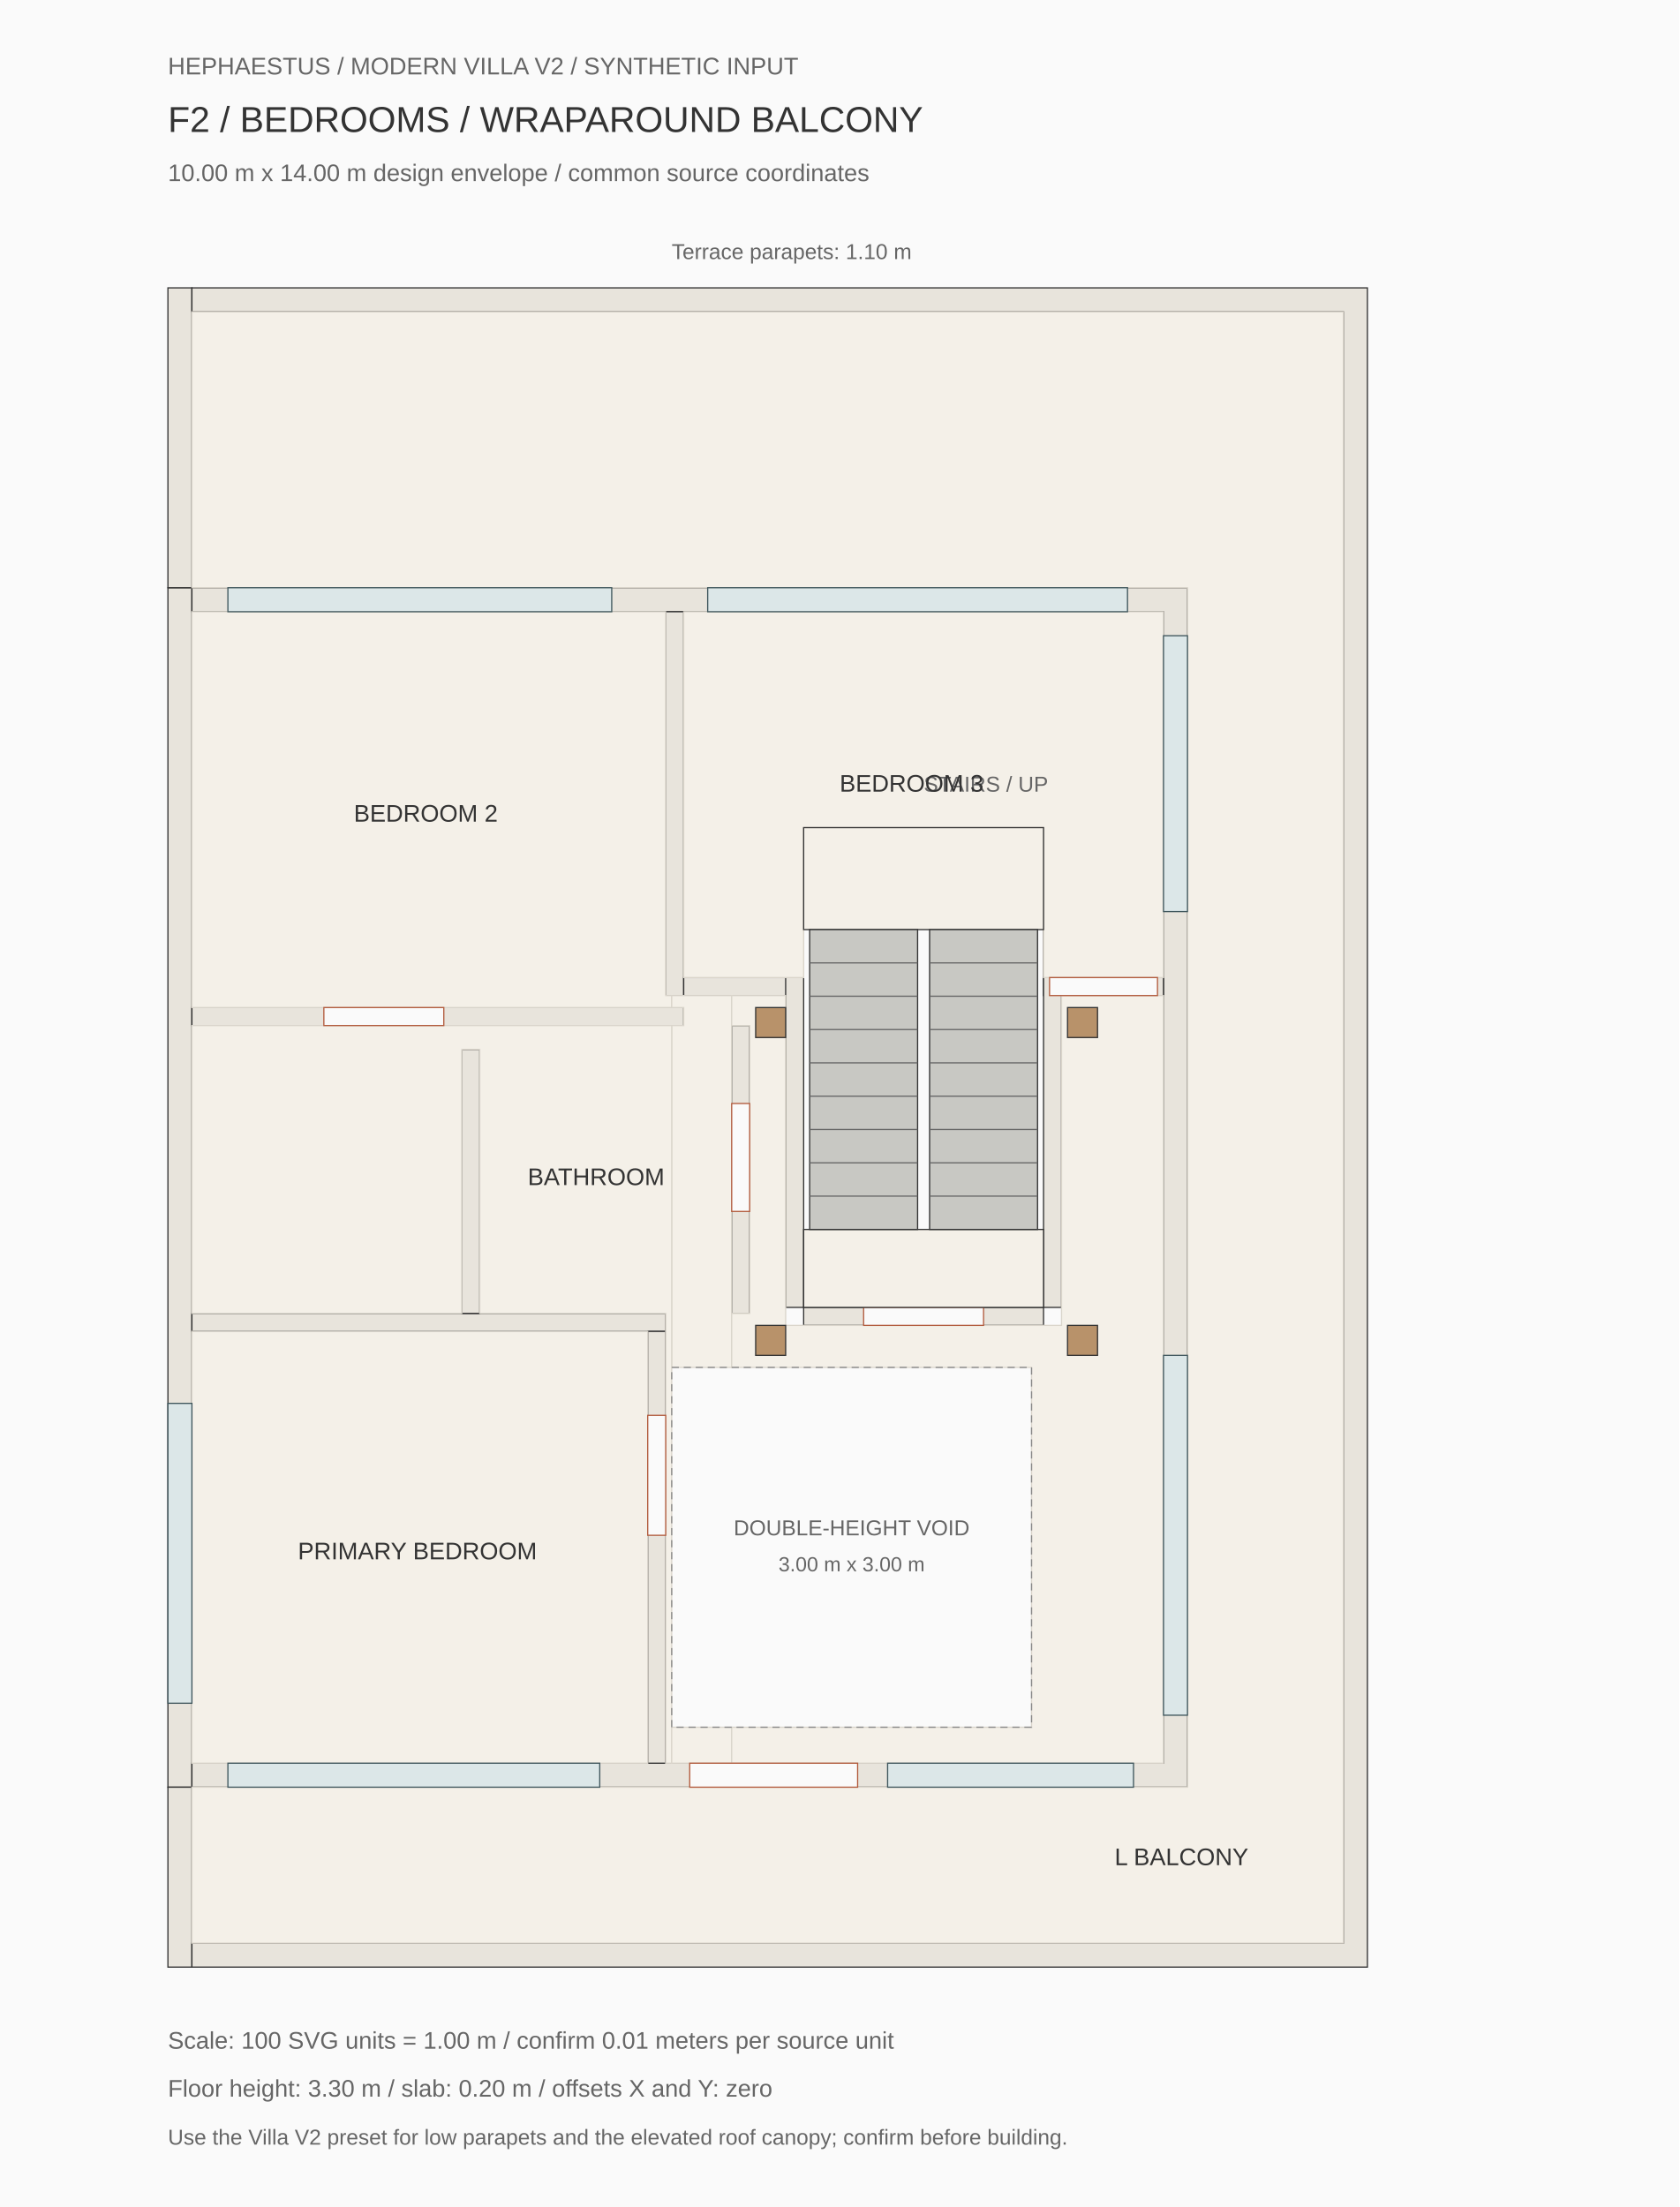
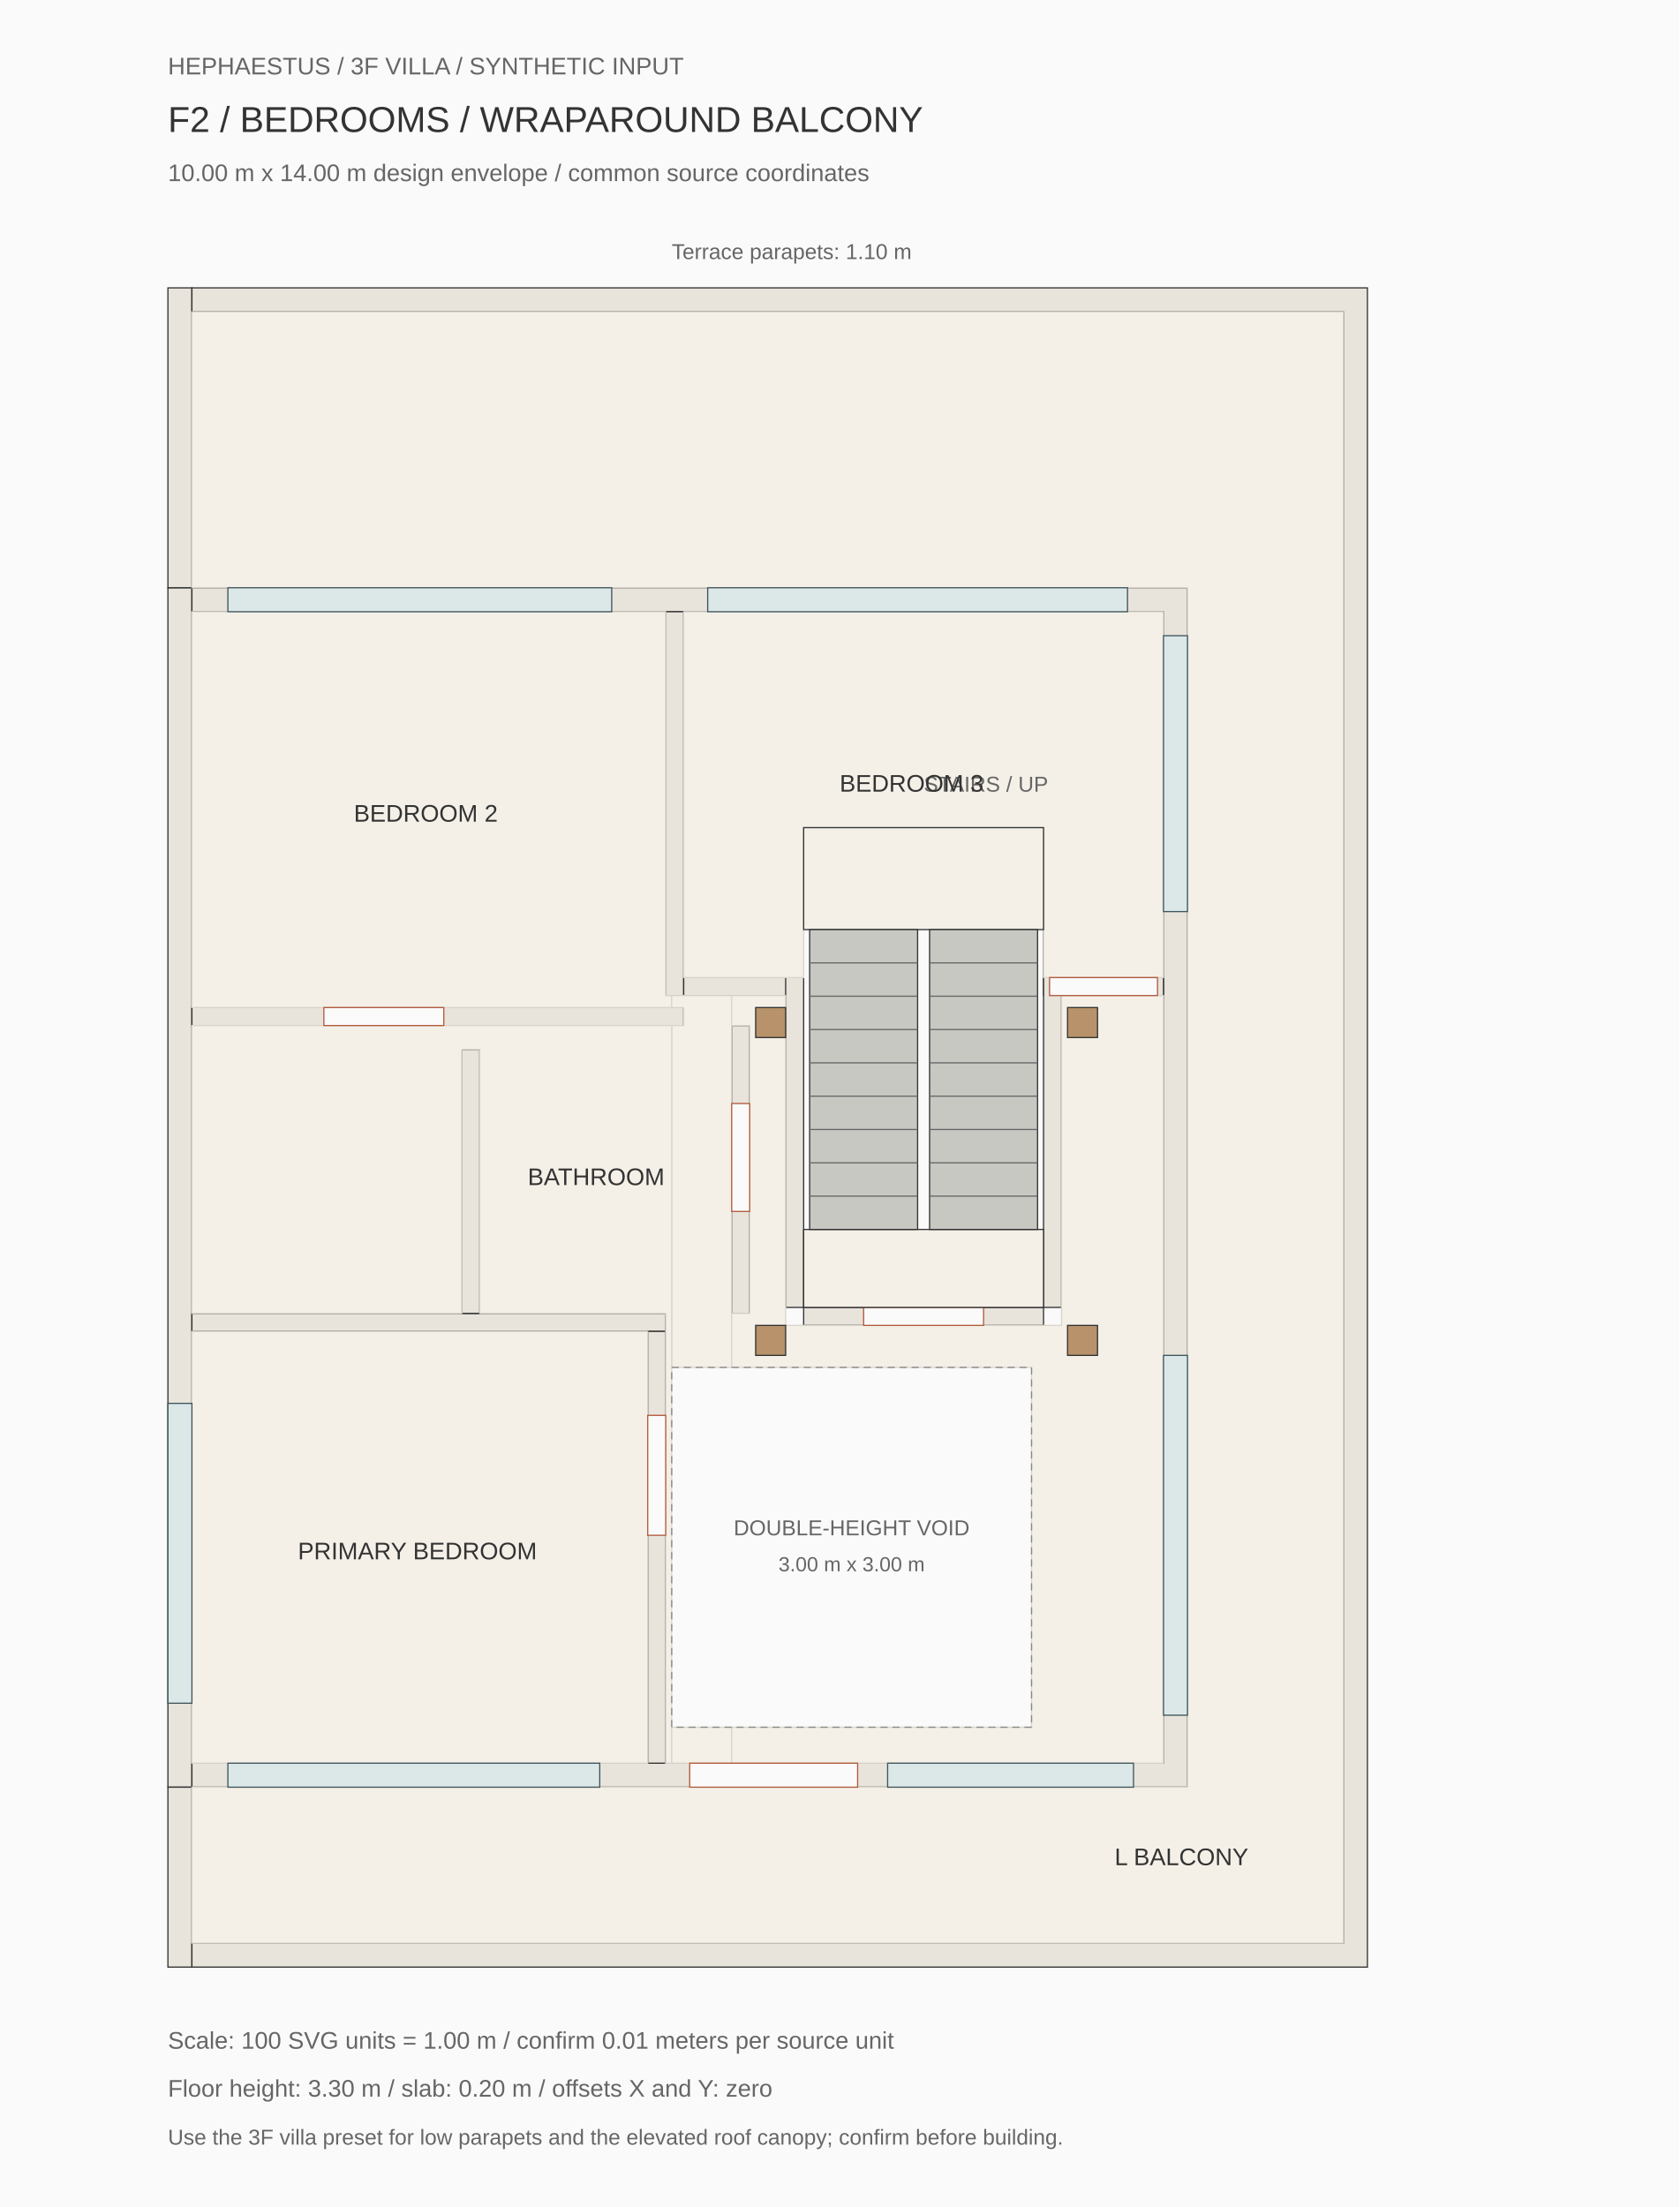
<svg xmlns="http://www.w3.org/2000/svg" width="1400" height="1840" viewBox="0 0 1400 1840">
  <rect width="1400" height="1840" fill="#fafafa" />
-   <text x="140" y="62" fill="#666" font-family="Arial, sans-serif" font-size="20" text-anchor="start">HEPHAESTUS / MODERN VILLA V2 / SYNTHETIC INPUT</text>
+   <text x="140" y="62" fill="#666" font-family="Arial, sans-serif" font-size="20" text-anchor="start">HEPHAESTUS / 3F VILLA / SYNTHETIC INPUT</text>
  <text x="140" y="110" fill="#333" font-family="Arial, sans-serif" font-size="30" text-anchor="start">F2 / BEDROOMS / WRAPAROUND BALCONY</text>
  <text x="140" y="151" fill="#666" font-family="Arial, sans-serif" font-size="20" text-anchor="start">10.00 m x 14.00 m design envelope / common source coordinates</text>
  <g id="Floor-2" class="Floorplan" transform="translate(140 240)">
    <g id="F2-facade-1" class="Wall Facade">
      <polygon points="0.000,250.000 0.000,1250.000 20.000,1250.000 20.000,1230.000 20.000,270.000 20.000,250.000" fill="#e8e4dc" stroke="#333" stroke-width="1" />
    </g>
    <g id="F2-facade-2" class="Wall Facade">
      <polygon points="20.000,1250.000 850.000,1250.000 850.000,250.000 20.000,250.000 20.000,270.000 830.000,270.000 830.000,1230.000 20.000,1230.000" fill="#e8e4dc" stroke="#333" stroke-width="1" />
    </g>
    <g id="F2-bedroom-divider" class="Wall Partition">
      <polygon points="415.000,590.000 430.000,590.000 430.000,270.000 415.000,270.000" fill="#e8e4dc" stroke="#333" stroke-width="1" />
    </g>
    <g id="F2-bedroom-left-south" class="Wall Partition">
      <polygon points="430.000,615.000 430.000,600.000 20.000,600.000 20.000,615.000" fill="#e8e4dc" stroke="#333" stroke-width="1" />
    </g>
    <g id="F2-bedroom-right-south" class="Wall Partition">
      <polygon points="730.000,575.000 730.000,590.000 830.000,590.000 830.000,575.000" fill="#e8e4dc" stroke="#333" stroke-width="1" />
      <polygon points="430.000,575.000 430.000,590.000 530.000,590.000 530.000,575.000" fill="#e8e4dc" stroke="#333" stroke-width="1" />
    </g>
    <g id="F2-primary-north" class="Wall Partition">
      <polygon points="415.000,870.000 415.000,855.000 20.000,855.000 20.000,870.000" fill="#e8e4dc" stroke="#333" stroke-width="1" />
    </g>
    <g id="F2-primary-east" class="Wall Partition">
      <polygon points="415.000,870.000 400.000,870.000 400.000,1230.000 415.000,1230.000" fill="#e8e4dc" stroke="#333" stroke-width="1" />
    </g>
    <g id="F2-bath-west" class="Wall Partition">
      <polygon points="245.000,635.000 245.000,855.000 260.000,855.000 260.000,635.000" fill="#e8e4dc" stroke="#333" stroke-width="1" />
    </g>
    <g id="F2-bath-east" class="Wall Partition">
      <polygon points="470.000,615.000 470.000,855.000 485.000,855.000 485.000,615.000" fill="#e8e4dc" stroke="#333" stroke-width="1" />
    </g>
    <g id="F2-core-west" class="Wall Partition">
      <polygon points="530.000,435.000 530.000,850.000 515.000,850.000 515.000,435.000" fill="#e8e4dc" stroke="#333" stroke-width="1" />
    </g>
    <g id="F2-core-east" class="Wall Partition">
      <polygon points="745.000,435.000 745.000,850.000 730.000,850.000 730.000,435.000" fill="#e8e4dc" stroke="#333" stroke-width="1" />
    </g>
    <g id="F2-core-north" class="Wall Partition">
      <polygon points="730.000,435.000 730.000,450.000 530.000,450.000 530.000,435.000" fill="#e8e4dc" stroke="#333" stroke-width="1" />
    </g>
    <g id="F2-core-south" class="Wall Partition">
      <polygon points="530.000,850.000 530.000,865.000 730.000,865.000 730.000,850.000" fill="#e8e4dc" stroke="#333" stroke-width="1" />
    </g>
    <g id="F2-parapet-1" class="Wall Terrace_Parapet">
      <polygon points="0.000,250.000 20.000,250.000 20.000,20.000 20.000,0.000 0.000,0.000" fill="#e8e4dc" stroke="#333" stroke-width="1" />
      <polygon points="0.000,1400.000 20.000,1400.000 20.000,1380.000 20.000,1250.000 0.000,1250.000" fill="#e8e4dc" stroke="#333" stroke-width="1" />
    </g>
    <g id="F2-parapet-2" class="Wall Terrace_Parapet">
      <polygon points="1000.000,1400.000 1000.000,0.000 20.000,0.000 20.000,20.000 980.000,20.000 980.000,1380.000 20.000,1380.000 20.000,1400.000" fill="#e8e4dc" stroke="#333" stroke-width="1" />
    </g>
    <g id="F2-interior-slab-1" class="Space Interior">
      <polygon points="530.000,575.000 530.000,450.000 730.000,450.000 730.000,575.000 830.000,575.000 830.000,270.000 430.000,270.000 430.000,575.000" fill="#f4f0e8" stroke="#dad5cb" stroke-width="1" />
    </g>
    <g id="F2-interior-slab-2" class="Space Interior">
      <polygon points="20.000,600.000 420.000,600.000 420.000,590.000 415.000,590.000 415.000,270.000 20.000,270.000" fill="#f4f0e8" stroke="#dad5cb" stroke-width="1" />
    </g>
    <g id="F2-interior-slab-3" class="Space Interior">
      <polygon points="420.000,600.000 430.000,600.000 430.000,615.000 420.000,615.000 420.000,900.000 470.000,900.000 470.000,855.000 470.000,615.000 470.000,590.000 430.000,590.000 420.000,590.000" fill="#f4f0e8" stroke="#dad5cb" stroke-width="1" />
    </g>
    <g id="F2-interior-slab-4" class="Space Interior">
      <polygon points="420.000,615.000 20.000,615.000 20.000,855.000 245.000,855.000 245.000,635.000 260.000,635.000 260.000,855.000 415.000,855.000 415.000,870.000 415.000,1230.000 420.000,1230.000 420.000,1200.000 420.000,900.000" fill="#f4f0e8" stroke="#dad5cb" stroke-width="1" />
    </g>
    <g id="F2-interior-slab-5" class="Space Interior">
      <polygon points="420.000,1230.000 470.000,1230.000 470.000,1200.000 420.000,1200.000" fill="#f4f0e8" stroke="#dad5cb" stroke-width="1" />
    </g>
    <g id="F2-interior-slab-6" class="Space Interior">
      <polygon points="470.000,1230.000 830.000,1230.000 830.000,590.000 745.000,590.000 745.000,865.000 730.000,865.000 530.000,865.000 515.000,865.000 515.000,590.000 470.000,590.000 470.000,615.000 485.000,615.000 485.000,855.000 470.000,855.000 470.000,900.000 720.000,900.000 720.000,1200.000 470.000,1200.000" fill="#f4f0e8" stroke="#dad5cb" stroke-width="1" />
    </g>
    <g id="F2-interior-slab-7" class="Space Interior">
      <polygon points="400.000,1230.000 400.000,870.000 20.000,870.000 20.000,1230.000" fill="#f4f0e8" stroke="#dad5cb" stroke-width="1" />
    </g>
    <g id="F2-terrace-slab-1" class="Space Outdoor_Terrace">
      <polygon points="850.000,1250.000 20.000,1250.000 20.000,1380.000 980.000,1380.000 980.000,20.000 20.000,20.000 20.000,250.000 850.000,250.000" fill="#f4f0e8" stroke="#dad5cb" stroke-width="1" />
    </g>
    <g id="F2-core-post-1" class="Column Core_Post">
      <polygon points="515.000,600.000 515.000,625.000 490.000,625.000 490.000,600.000" fill="#b8926a" stroke="#333" stroke-width="1" />
    </g>
    <g id="F2-core-post-2" class="Column Core_Post">
      <polygon points="775.000,600.000 775.000,625.000 750.000,625.000 750.000,600.000" fill="#b8926a" stroke="#333" stroke-width="1" />
    </g>
    <g id="F2-core-post-3" class="Column Core_Post">
      <polygon points="515.000,865.000 515.000,890.000 490.000,890.000 490.000,865.000" fill="#b8926a" stroke="#333" stroke-width="1" />
    </g>
    <g id="F2-core-post-4" class="Column Core_Post">
      <polygon points="775.000,865.000 775.000,890.000 750.000,890.000 750.000,865.000" fill="#b8926a" stroke="#333" stroke-width="1" />
    </g>
    <g id="F2-bedroom-left" class="Door Opening">
      <polygon points="230.000,600.000 230.000,615.000 130.000,615.000 130.000,600.000" fill="#fafafa" stroke="#b25b3d" stroke-width="1" />
    </g>
    <g id="F2-bedroom-right" class="Door Opening">
      <polygon points="825.000,575.000 825.000,590.000 735.000,590.000 735.000,575.000" fill="#fafafa" stroke="#b25b3d" stroke-width="1" />
    </g>
    <g id="F2-primary" class="Door Opening">
      <polygon points="415.000,940.000 415.000,1040.000 400.000,1040.000 400.000,940.000" fill="#fafafa" stroke="#b25b3d" stroke-width="1" />
    </g>
    <g id="F2-bath" class="Door Opening">
      <polygon points="485.000,680.000 485.000,770.000 470.000,770.000 470.000,680.000" fill="#fafafa" stroke="#b25b3d" stroke-width="1" />
    </g>
    <g id="F2-stair-entry" class="Door Opening">
      <polygon points="680.000,850.000 680.000,865.000 580.000,865.000 580.000,850.000" fill="#fafafa" stroke="#b25b3d" stroke-width="1" />
    </g>
    <g id="F2-balcony" class="Door Opening">
      <polygon points="575.000,1230.000 575.000,1250.000 435.000,1250.000 435.000,1230.000" fill="#fafafa" stroke="#b25b3d" stroke-width="1" />
    </g>
    <g id="F2-front-left" class="Window Opening">
      <polygon points="360.000,1230.000 360.000,1250.000 50.000,1250.000 50.000,1230.000" fill="#dce7e8" stroke="#40575d" stroke-width="1" />
    </g>
    <g id="F2-front-right" class="Window Opening">
      <polygon points="805.000,1230.000 805.000,1250.000 600.000,1250.000 600.000,1230.000" fill="#dce7e8" stroke="#40575d" stroke-width="1" />
    </g>
    <g id="F2-east-front" class="Window Opening">
      <polygon points="850.000,890.000 850.000,1190.000 830.000,1190.000 830.000,890.000" fill="#dce7e8" stroke="#40575d" stroke-width="1" />
    </g>
    <g id="F2-east-rear" class="Window Opening">
      <polygon points="850.000,290.000 850.000,520.000 830.000,520.000 830.000,290.000" fill="#dce7e8" stroke="#40575d" stroke-width="1" />
    </g>
    <g id="F2-north-left" class="Window Opening">
      <polygon points="370.000,250.000 370.000,270.000 50.000,270.000 50.000,250.000" fill="#dce7e8" stroke="#40575d" stroke-width="1" />
    </g>
    <g id="F2-north-right" class="Window Opening">
      <polygon points="800.000,250.000 800.000,270.000 450.000,270.000 450.000,250.000" fill="#dce7e8" stroke="#40575d" stroke-width="1" />
    </g>
    <g id="F2-west-front" class="Window Opening">
      <polygon points="20.000,930.000 20.000,1180.000 0.000,1180.000 0.000,930.000" fill="#dce7e8" stroke="#40575d" stroke-width="1" />
    </g>
    <g class="Annotation" fill="none" stroke="#888">
      <rect x="420" y="900" width="300" height="300" stroke-dasharray="6 4" />
    </g>
    <text x="682" y="420" fill="#666" font-family="Arial, sans-serif" font-size="18" text-anchor="middle">STAIRS / UP</text>
    <text x="570" y="1040" fill="#666" font-family="Arial, sans-serif" font-size="18" text-anchor="middle">DOUBLE-HEIGHT VOID</text>
    <text x="570" y="1070" fill="#666" font-family="Arial, sans-serif" font-size="17" text-anchor="middle">3.00 m x 3.00 m</text>
    <text x="215" y="445" fill="#333" font-family="Arial, sans-serif" font-size="20" text-anchor="middle">BEDROOM 2</text>
    <text x="620" y="420" fill="#333" font-family="Arial, sans-serif" font-size="20" text-anchor="middle">BEDROOM 3</text>
    <text x="208" y="1060" fill="#333" font-family="Arial, sans-serif" font-size="20" text-anchor="middle">PRIMARY BEDROOM</text>
    <text x="357" y="748" fill="#333" font-family="Arial, sans-serif" font-size="20" text-anchor="middle">BATHROOM</text>
    <text x="845" y="1315" fill="#333" font-family="Arial, sans-serif" font-size="20" text-anchor="middle">L BALCONY</text>
    <text x="520" y="-24" fill="#666" font-family="Arial, sans-serif" font-size="18" text-anchor="middle">Terrace parapets: 1.10 m</text>
    <g id="F2-stair-floor" class="Space Stair_hall">
      <polygon fill="#f4f0e8" stroke="#333" stroke-width="1" points="530.000,850.000 730.000,850.000 730.000,785.000 530.000,785.000" />
    </g>
    <g id="F2-stair-landing" class="Space Stair_landing">
      <polygon fill="#f4f0e8" stroke="#333" stroke-width="1" points="730.000,450.000 730.000,535.000 530.000,535.000 530.000,450.000" />
    </g>
    <g id="F2-stair-lower" class="Stair Interior_stair" data-direction="0,-1" data-steps="9">
      <polygon fill="#c8c8c3" stroke="#333" stroke-width="1" points="625.000,535.000 625.000,785.000 535.000,785.000 535.000,535.000" />
      <line x1="535" x2="625" y1="562.778" y2="562.778" stroke="#666" />
      <line x1="535" x2="625" y1="590.556" y2="590.556" stroke="#666" />
      <line x1="535" x2="625" y1="618.333" y2="618.333" stroke="#666" />
      <line x1="535" x2="625" y1="646.111" y2="646.111" stroke="#666" />
      <line x1="535" x2="625" y1="673.889" y2="673.889" stroke="#666" />
      <line x1="535" x2="625" y1="701.667" y2="701.667" stroke="#666" />
      <line x1="535" x2="625" y1="729.444" y2="729.444" stroke="#666" />
      <line x1="535" x2="625" y1="757.222" y2="757.222" stroke="#666" />
    </g>
    <g id="F2-stair-upper" class="Stair Interior_stair" data-direction="0,1" data-steps="9">
      <polygon fill="#c8c8c3" stroke="#333" stroke-width="1" points="725.000,535.000 725.000,785.000 635.000,785.000 635.000,535.000" />
      <line x1="635" x2="725" y1="562.778" y2="562.778" stroke="#666" />
      <line x1="635" x2="725" y1="590.556" y2="590.556" stroke="#666" />
      <line x1="635" x2="725" y1="618.333" y2="618.333" stroke="#666" />
      <line x1="635" x2="725" y1="646.111" y2="646.111" stroke="#666" />
      <line x1="635" x2="725" y1="673.889" y2="673.889" stroke="#666" />
      <line x1="635" x2="725" y1="701.667" y2="701.667" stroke="#666" />
      <line x1="635" x2="725" y1="729.444" y2="729.444" stroke="#666" />
      <line x1="635" x2="725" y1="757.222" y2="757.222" stroke="#666" />
    </g>
  </g>
  <text x="140" y="1708" fill="#666" font-family="Arial, sans-serif" font-size="20" text-anchor="start">Scale: 100 SVG units = 1.00 m / confirm 0.01 meters per source unit</text>
  <text x="140" y="1748" fill="#666" font-family="Arial, sans-serif" font-size="20" text-anchor="start">Floor height: 3.30 m / slab: 0.20 m / offsets X and Y: zero</text>
-   <text x="140" y="1788" fill="#666" font-family="Arial, sans-serif" font-size="18" text-anchor="start">Use the Villa V2 preset for low parapets and the elevated roof canopy; confirm before building.</text>
+   <text x="140" y="1788" fill="#666" font-family="Arial, sans-serif" font-size="18" text-anchor="start">Use the 3F villa preset for low parapets and the elevated roof canopy; confirm before building.</text>
</svg>
